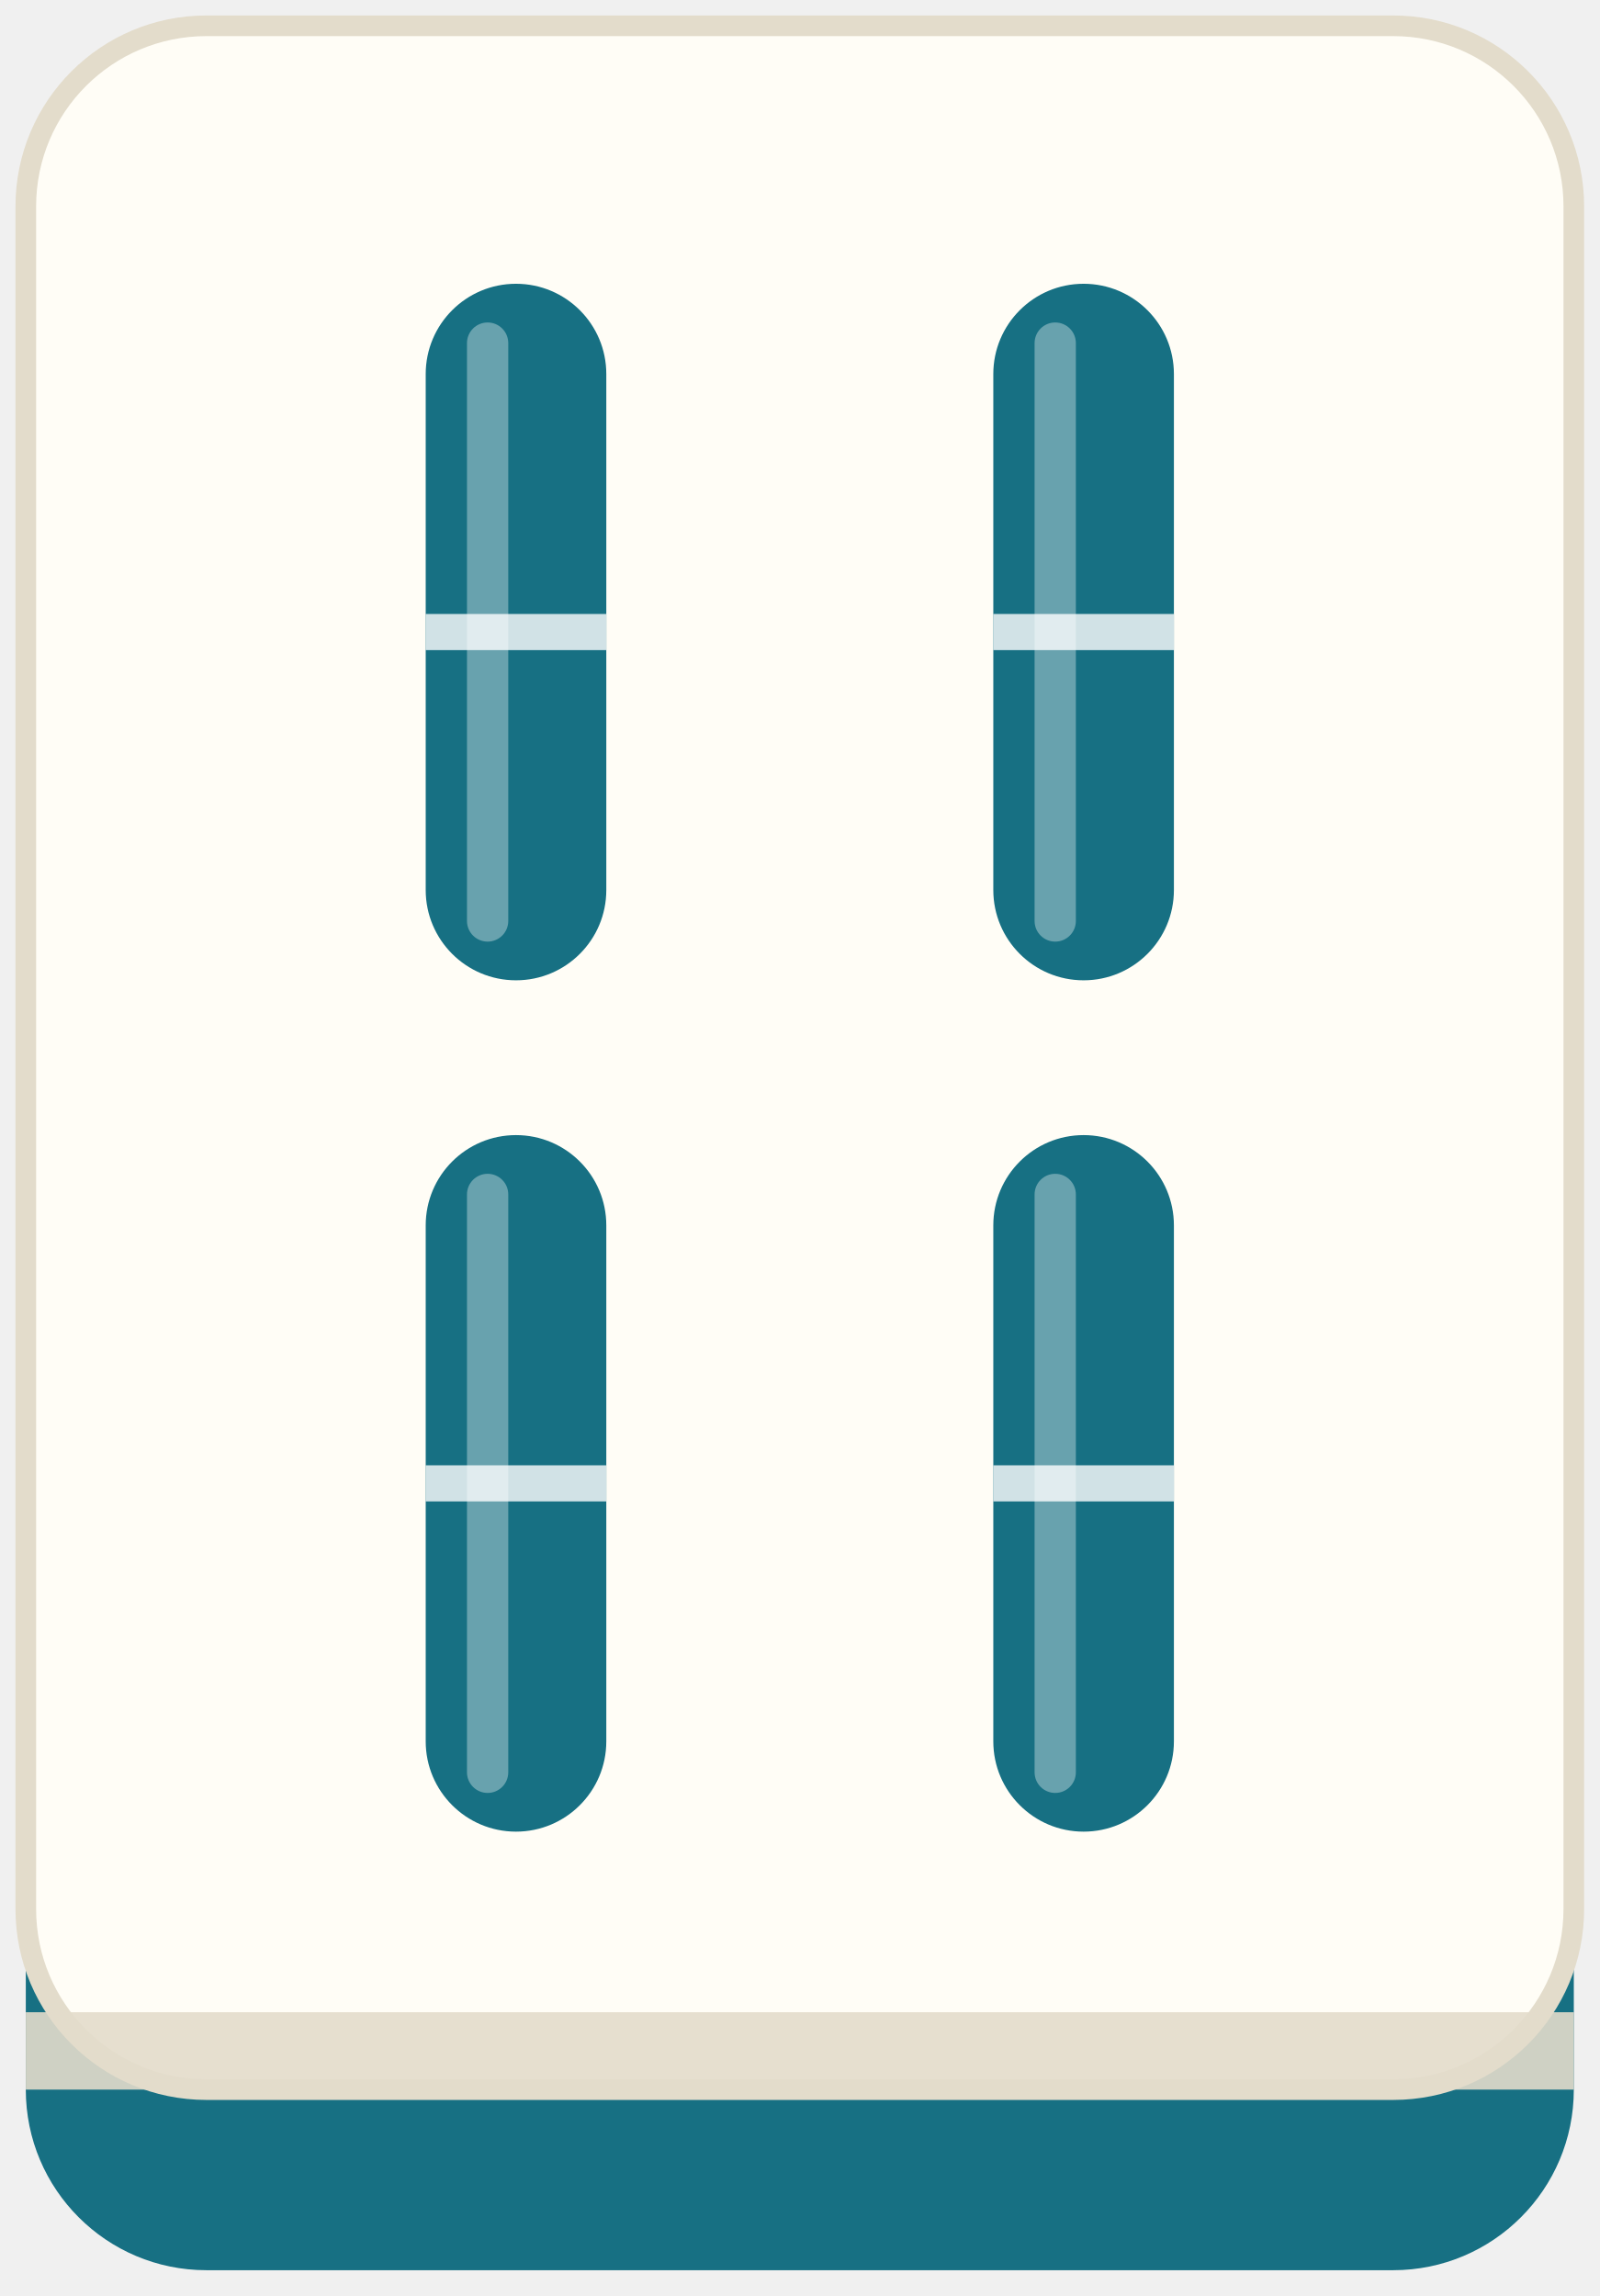
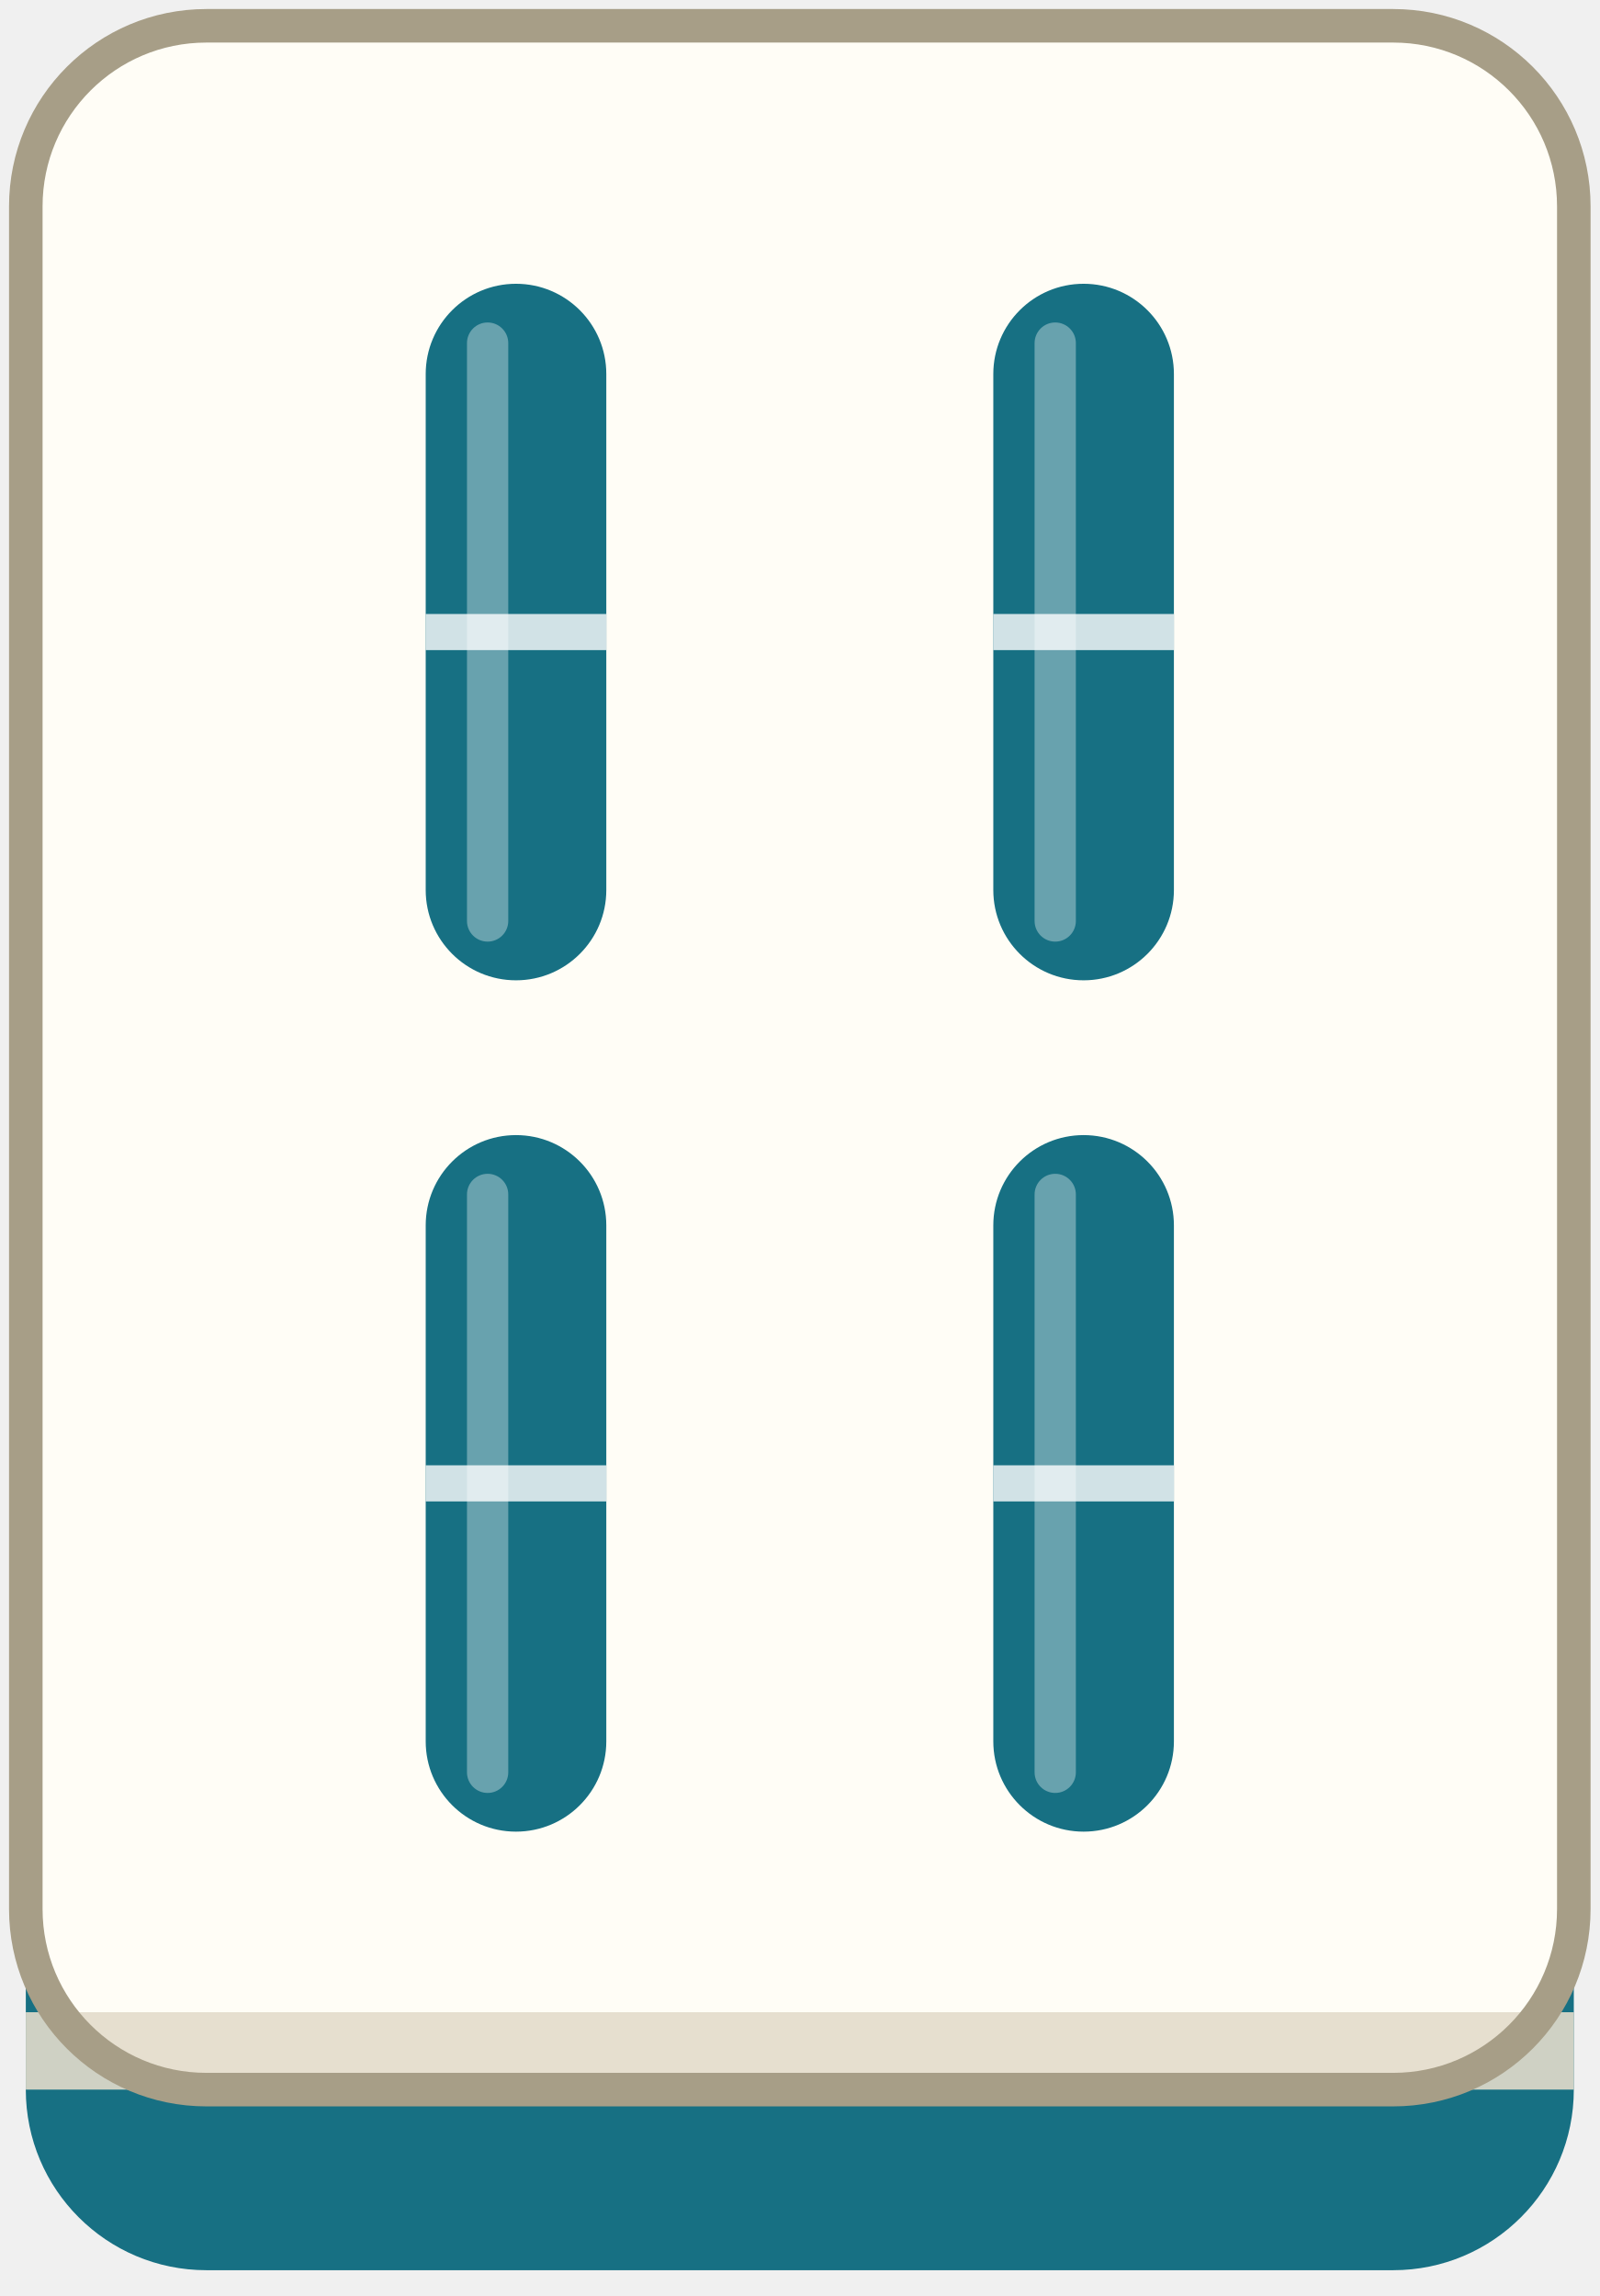
<svg xmlns="http://www.w3.org/2000/svg" viewBox="-1 -1 62 89">
  <rect x="0" y="7" width="60" height="80" rx="7" fill="#177083" />
  <rect x="0" y="0" width="60" height="80" rx="7" fill="#FFFDF6" />
  <rect x="0" y="77" width="60" height="3" fill="#E3DCCB" opacity=".9" />
-   <rect x="0" y="0" width="60" height="80" rx="7" fill="none" stroke="#E3DCCB" stroke-width=".8" />
+   <rect x="0" y="0" width="60" height="80" rx="7" fill="none" stroke="#A79E87" stroke-width="1.3" />
  <g transform="rotate(0 19 23.5)">
    <rect x="15.5" y="10" width="7" height="27" rx="3.5" fill="#177083" />
    <rect x="17.1" y="11.5" width="1.6" height="24" rx=".8" fill="#fff" opacity=".35" />
    <line x1="15.5" y1="23.5" x2="22.5" y2="23.5" stroke="#fff" stroke-width="1.4" opacity=".8" />
  </g>
  <g transform="rotate(0 41 23.5)">
    <rect x="37.5" y="10" width="7" height="27" rx="3.5" fill="#177083" />
    <rect x="39.1" y="11.5" width="1.6" height="24" rx=".8" fill="#fff" opacity=".35" />
    <line x1="37.5" y1="23.5" x2="44.5" y2="23.5" stroke="#fff" stroke-width="1.4" opacity=".8" />
  </g>
  <g transform="rotate(0 19 56.5)">
    <rect x="15.5" y="43" width="7" height="27" rx="3.5" fill="#177083" />
    <rect x="17.1" y="44.5" width="1.6" height="24" rx=".8" fill="#fff" opacity=".35" />
    <line x1="15.5" y1="56.5" x2="22.5" y2="56.5" stroke="#fff" stroke-width="1.4" opacity=".8" />
  </g>
  <g transform="rotate(0 41 56.5)">
    <rect x="37.5" y="43" width="7" height="27" rx="3.5" fill="#177083" />
    <rect x="39.1" y="44.5" width="1.6" height="24" rx=".8" fill="#fff" opacity=".35" />
    <line x1="37.5" y1="56.5" x2="44.5" y2="56.5" stroke="#fff" stroke-width="1.4" opacity=".8" />
  </g>
</svg>
